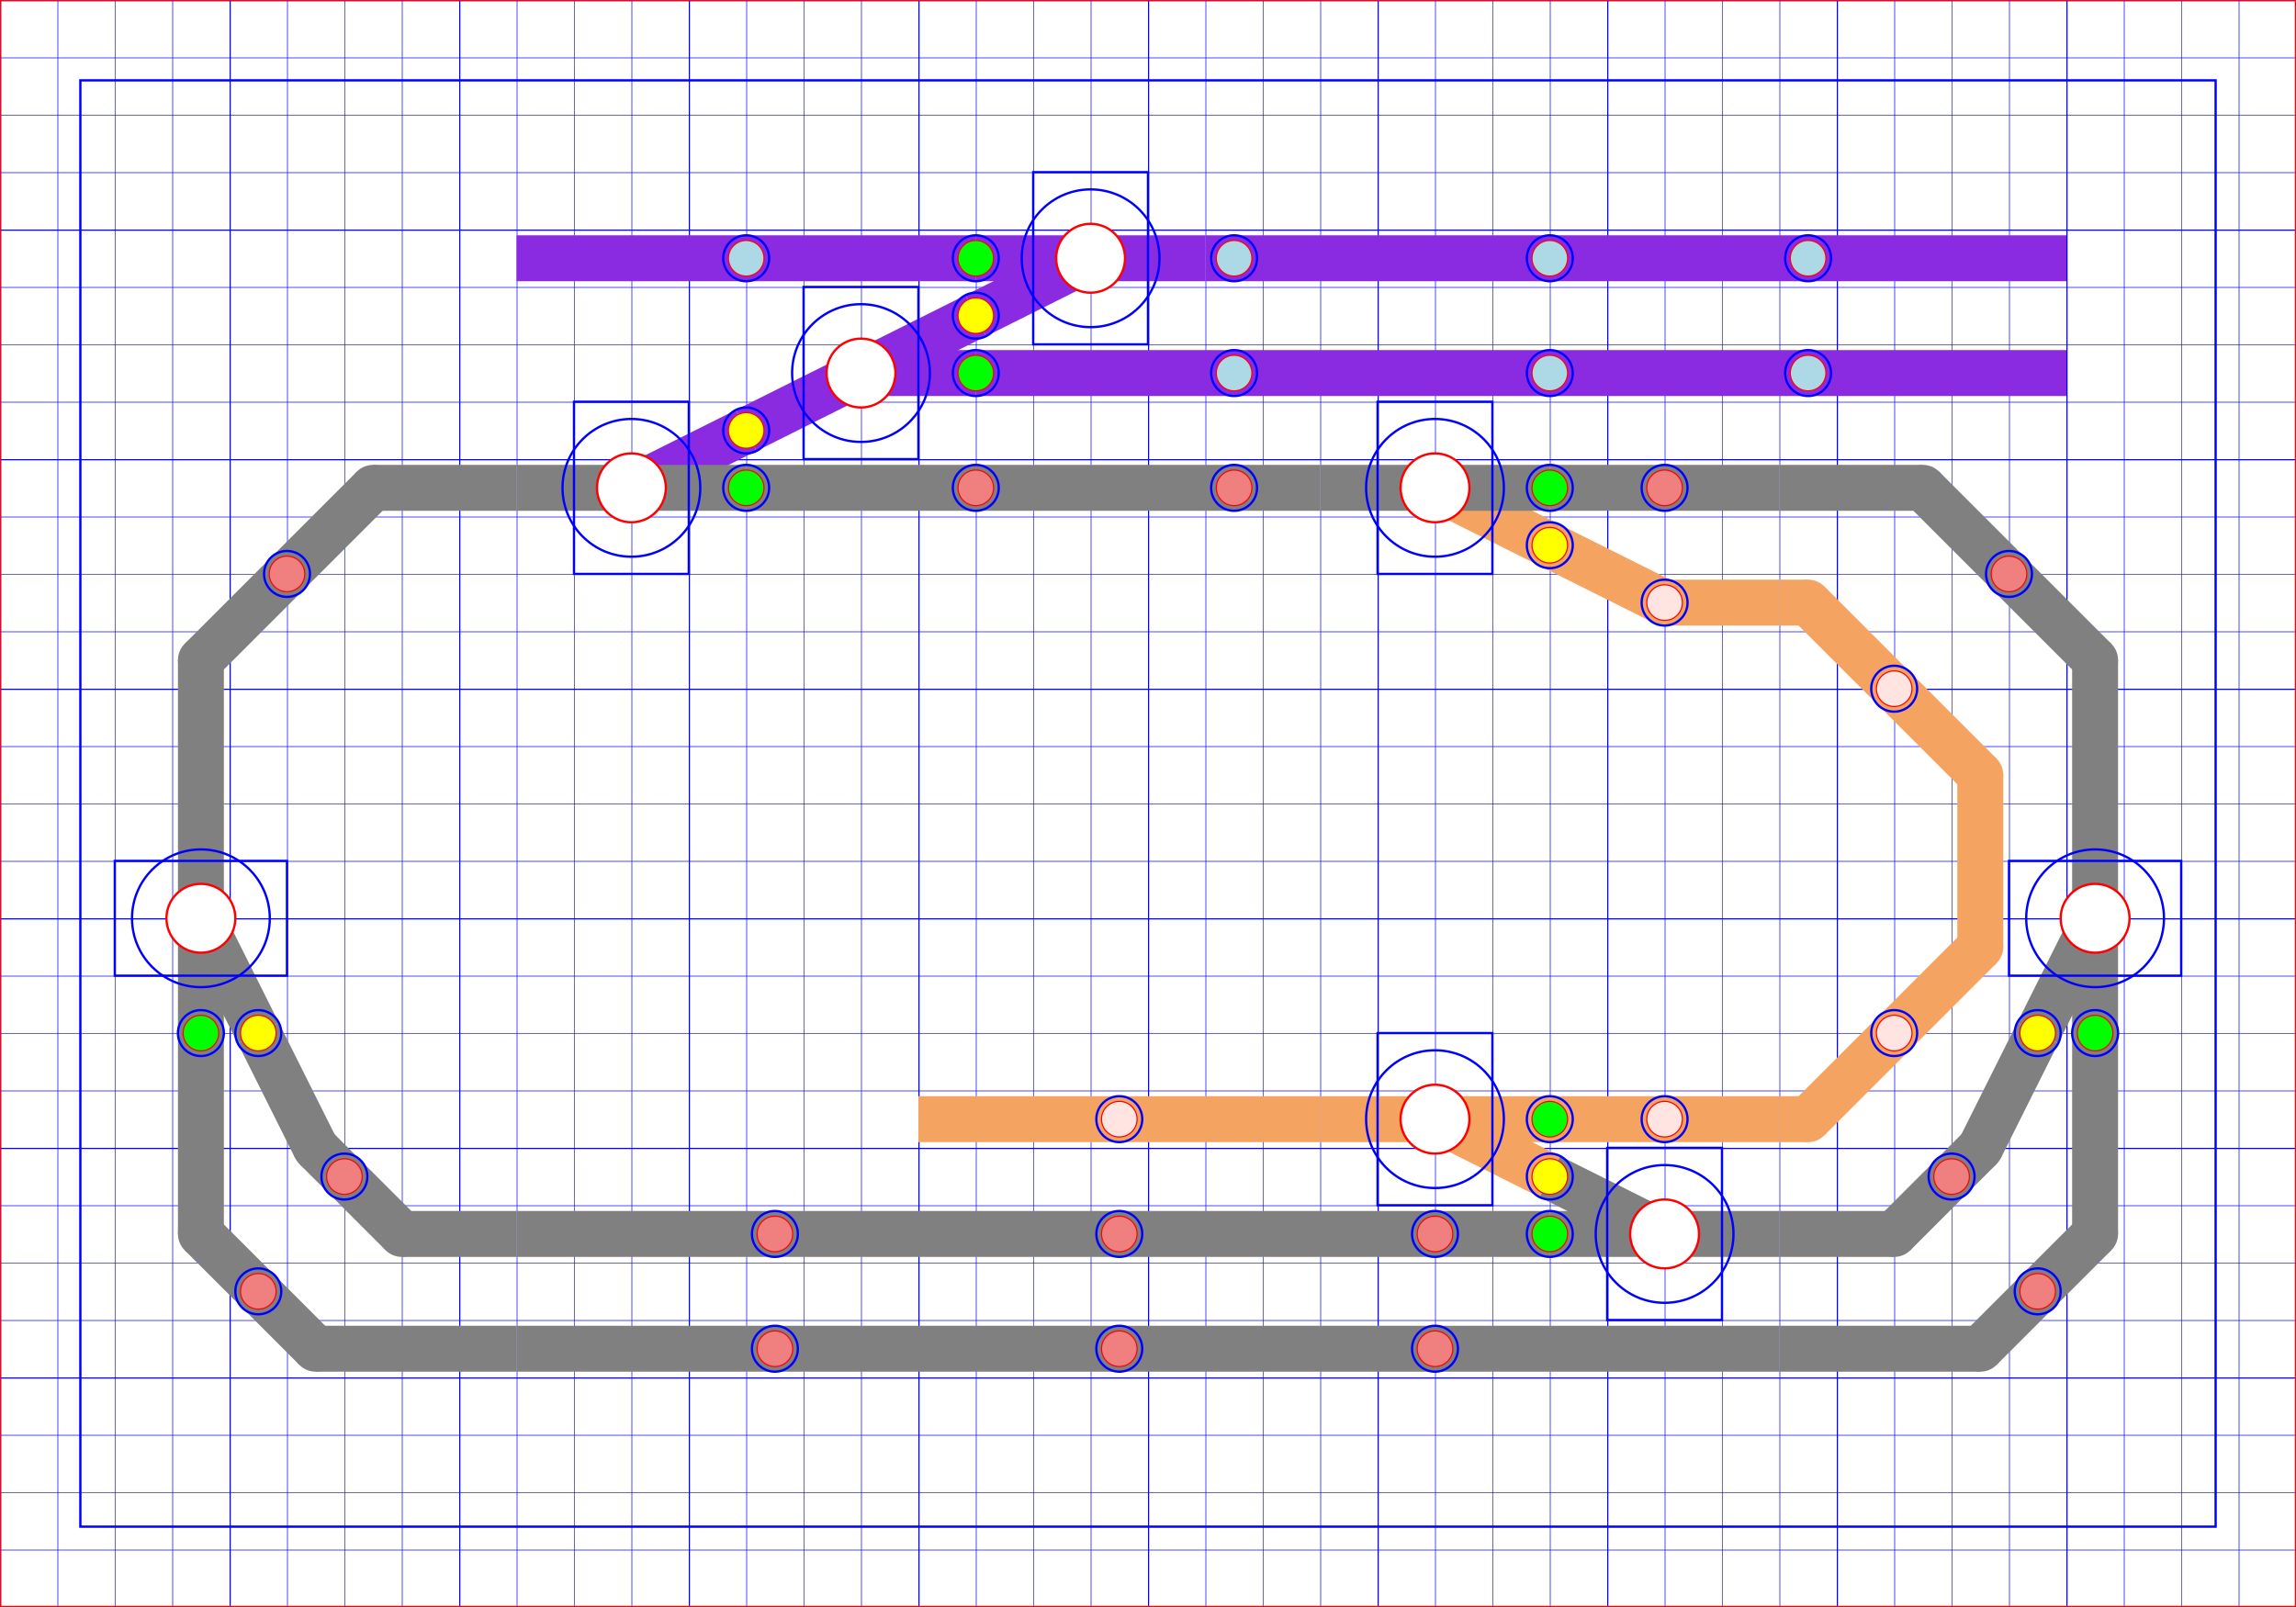
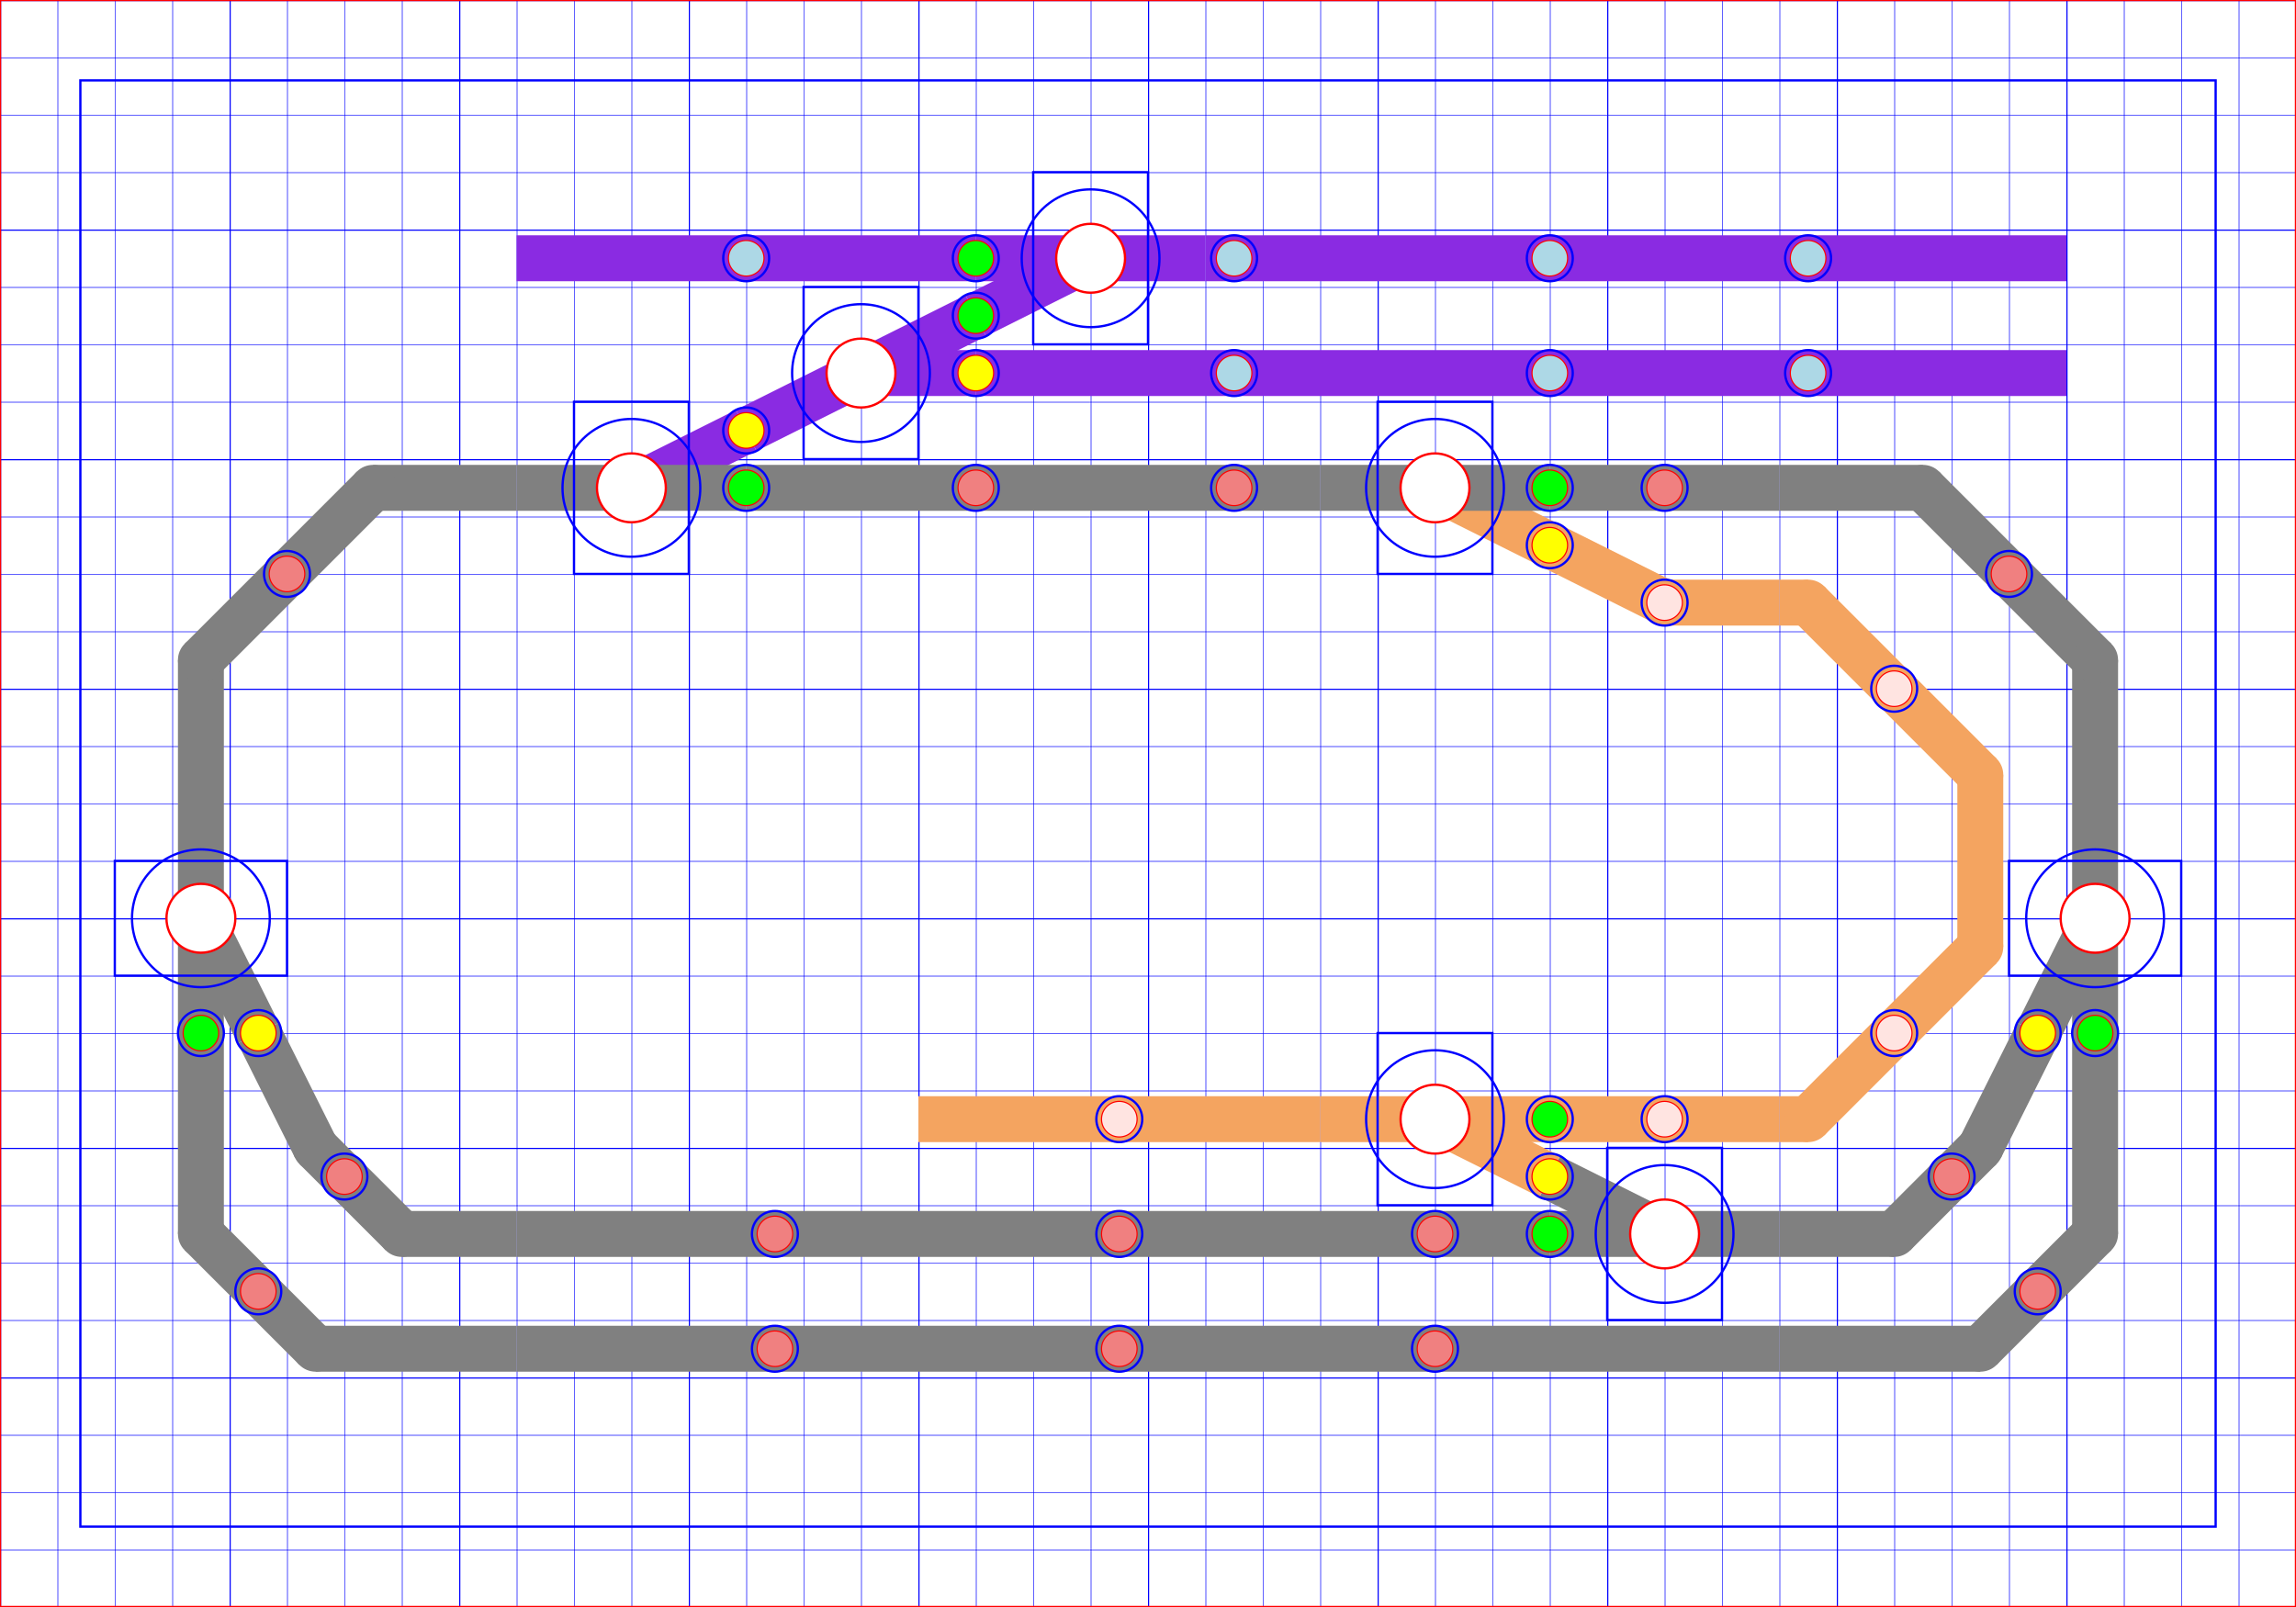
<svg xmlns="http://www.w3.org/2000/svg" baseProfile="full" height="14.0cm" version="1.1" viewBox="0,0,200,140" width="20.0cm">
  <defs>
    <pattern height="5" id="id1" patternUnits="userSpaceOnUse" width="5">
      <path d="M 5 0 L 0 0 0 5" fill="none" stroke="rgb(0%,0%,100%)" stroke-width="0.1" />
    </pattern>
    <pattern height="20" id="id2" patternUnits="userSpaceOnUse" width="20">
      <rect fill="url(#id1) none" height="20" width="20" x="0" y="0" />
      <path d="M 20 0 L 0 0 0 20" fill="none" stroke="rgb(0%,0%,100%)" stroke-width="0.2" />
    </pattern>
  </defs>
  <g>
    <rect fill="white" height="140" width="200" x="0" y="0" />
    <rect fill="url(#id2) none" height="140" width="200" x="0" y="0" />
  </g>
  <g>
    <polyline fill="blueviolet" points="85,20.5 45,20.5 45,24.5 85,24.5 85,20.5" stroke="none" />
    <polyline fill="blueviolet" points="180,20.5 105,20.5 105,24.5 180,24.5 180,20.5" stroke="none" />
    <polyline fill="blueviolet" points="180,30.5 85,30.5 85,34.5 180,34.5 180,30.5" stroke="none" />
    <polyline fill="gray" points="115,40.5 65,40.5 65,44.5 115,44.5 115,40.5" stroke="none" />
    <polyline fill="blueviolet" points="64.106,35.711 54.106,40.711 55.894,44.289 65.894,39.289 64.106,35.711" stroke="none" />
    <polyline fill="gray" points="65,40.5 45,40.5 45,44.5 65,44.5 65,40.5" stroke="none" />
    <circle cx="55" cy="42.5" fill="white" r="3.0" />
    <circle cx="65" cy="42.5" fill="white" r="1.5" stroke="none" stroke-width="0.2" />
    <circle cx="65" cy="37.5" fill="white" r="1.5" stroke="none" stroke-width="0.2" />
    <polyline fill="blueviolet" points="85,30.5 75,30.5 75,34.5 85,34.5 85,30.5" stroke="none" />
    <polyline fill="blueviolet" points="84.106,25.711 64.106,35.711 65.894,39.289 85.894,29.289 84.106,25.711" stroke="none" />
    <circle cx="75" cy="32.5" fill="white" r="3.0" />
    <circle cx="85" cy="27.5" fill="white" r="1.5" stroke="none" stroke-width="0.2" />
    <circle cx="85" cy="32.5" fill="white" r="1.5" stroke="none" stroke-width="0.2" />
    <polyline fill="blueviolet" points="85.894,29.289 95.894,24.289 94.106,20.711 84.106,25.711 85.894,29.289" stroke="none" />
    <polyline fill="blueviolet" points="85,20.5 105,20.5 105,24.5 85,24.5 85,20.5" stroke="none" />
    <circle cx="95" cy="22.5" fill="white" r="3.0" />
    <circle cx="85" cy="22.5" fill="white" r="1.5" stroke="none" stroke-width="0.2" />
    <polyline fill="sandybrown" points="135.894,45.711 125.894,40.711 124.106,44.289 134.106,49.289 135.894,45.711" stroke="none" />
    <polyline fill="gray" points="135,40.5 115,40.5 115,44.5 135,44.5 135,40.5" stroke="none" />
    <circle cx="125" cy="42.5" fill="white" r="3.0" />
    <circle cx="135" cy="42.5" fill="white" r="1.5" stroke="none" stroke-width="0.2" />
    <circle cx="135" cy="47.5" fill="white" r="1.5" stroke="none" stroke-width="0.2" />
    <circle cx="145" cy="52.5" fill="sandybrown" r="2.0" />
    <polyline fill="sandybrown" points="155,50.5 145,50.5 145,54.5 155,54.5 155,50.5" stroke="none" />
    <polyline fill="sandybrown" points="145.894,50.711 135.894,45.711 134.106,49.289 144.106,54.289 145.894,50.711" stroke="none" />
    <polyline fill="gray" points="155,40.5 135,40.5 135,44.5 155,44.5 155,40.5" stroke="none" />
    <polyline fill="gray" points="155,115.5 45,115.5 45,119.5 155,119.5 155,115.5" stroke="none" />
    <polyline fill="gray" points="135,105.5 45,105.5 45,109.5 135,109.5 135,105.5" stroke="none" />
    <polyline fill="sandybrown" points="155,95.5 135,95.5 135,99.5 155,99.5 155,95.5" stroke="none" />
    <polyline fill="sandybrown" points="115,95.5 80,95.5 80,99.5 115,99.5 115,95.5" stroke="none" />
    <polyline fill="gray" points="134.106,104.289 144.106,109.289 145.894,105.711 135.894,100.711 134.106,104.289" stroke="none" />
    <polyline fill="gray" points="135,105.5 155,105.5 155,109.5 135,109.5 135,105.5" stroke="none" />
    <circle cx="145" cy="107.5" fill="white" r="3.0" />
    <circle cx="135" cy="107.5" fill="white" r="1.5" stroke="none" stroke-width="0.2" />
    <circle cx="135" cy="102.5" fill="white" r="1.5" stroke="none" stroke-width="0.2" />
    <polyline fill="sandybrown" points="135.894,100.711 125.894,95.711 124.106,99.289 134.106,104.289 135.894,100.711" stroke="none" />
    <polyline fill="sandybrown" points="135,95.5 115,95.5 115,99.5 135,99.5 135,95.5" stroke="none" />
    <circle cx="125" cy="97.5" fill="white" r="3.0" />
    <circle cx="135" cy="97.5" fill="white" r="1.5" stroke="none" stroke-width="0.2" />
    <polyline fill="gray" points="24.289,89.106 19.289,79.106 15.711,80.894 20.711,90.894 24.289,89.106" stroke="none" />
    <polyline fill="gray" points="15.5,90 15.5,70 19.5,70 19.5,90 15.5,90" stroke="none" />
    <circle cx="17.5" cy="80" fill="white" r="3.0" />
    <circle cx="17.5" cy="90" fill="white" r="1.5" stroke="none" stroke-width="0.2" />
    <circle cx="22.5" cy="90" fill="white" r="1.5" stroke="none" stroke-width="0.2" />
    <circle cx="27.5" cy="117.5" fill="gray" r="2.0" stroke="none" />
    <circle cx="35" cy="107.5" fill="gray" r="2.0" stroke="none" />
    <circle cx="17.5" cy="107.5" fill="gray" r="2.0" stroke="none" />
    <circle cx="27.5" cy="100" fill="gray" r="2.0" stroke="none" />
    <polyline fill="gray" points="29.289,99.106 24.289,89.106 20.711,90.894 25.711,100.894 29.289,99.106" stroke="none" />
    <polyline fill="gray" points="36.414,106.086 28.914,98.586 26.086,101.414 33.586,108.914 36.414,106.086" stroke="none" />
    <polyline fill="gray" points="45,105.5 35,105.5 35,109.5 45,109.5 45,105.5" stroke="none" />
    <polyline fill="gray" points="15.5,107.5 15.5,90 19.5,90 19.5,107.5 15.5,107.5" stroke="none" />
    <polyline fill="gray" points="28.914,116.086 18.914,106.086 16.086,108.914 26.086,118.914 28.914,116.086" stroke="none" />
    <polyline fill="gray" points="45,115.5 27.5,115.5 27.5,119.5 45,119.5 45,115.5" stroke="none" />
    <polyline fill="gray" points="179.289,90.894 184.289,80.894 180.711,79.106 175.711,89.106 179.289,90.894" stroke="none" />
    <polyline fill="gray" points="180.5,90 180.5,70 184.5,70 184.5,90 180.5,90" stroke="none" />
    <circle cx="182.5" cy="80" fill="white" r="3.0" />
    <circle cx="182.5" cy="90" fill="white" r="1.5" stroke="none" stroke-width="0.2" />
    <circle cx="177.5" cy="90" fill="white" r="1.5" stroke="none" stroke-width="0.2" />
    <circle cx="172.5" cy="117.5" fill="gray" r="2.0" stroke="none" />
    <circle cx="165" cy="107.5" fill="gray" r="2.0" stroke="none" />
    <circle cx="182.5" cy="107.5" fill="gray" r="2.0" stroke="none" />
    <circle cx="172.5" cy="100" fill="gray" r="2.0" stroke="none" />
    <polyline fill="gray" points="174.289,100.894 179.289,90.894 175.711,89.106 170.711,99.106 174.289,100.894" stroke="none" />
    <polyline fill="gray" points="166.414,108.914 173.914,101.414 171.086,98.586 163.586,106.086 166.414,108.914" stroke="none" />
    <polyline fill="gray" points="155,105.5 165,105.5 165,109.5 155,109.5 155,105.5" stroke="none" />
    <polyline fill="gray" points="180.5,107.5 180.5,90 184.5,90 184.5,107.5 180.5,107.5" stroke="none" />
    <polyline fill="gray" points="173.914,118.914 183.914,108.914 181.086,106.086 171.086,116.086 173.914,118.914" stroke="none" />
    <polyline fill="gray" points="155,115.5 172.5,115.5 172.5,119.5 155,119.5 155,115.5" stroke="none" />
    <polyline fill="gray" points="15.5,57.5 15.5,70 19.5,70 19.5,57.5 15.5,57.5" stroke="none" />
    <polyline fill="gray" points="31.086,41.086 16.086,56.086 18.914,58.914 33.914,43.914 31.086,41.086" stroke="none" />
    <polyline fill="gray" points="45,40.5 32.5,40.5 32.5,44.5 45,44.5 45,40.5" stroke="none" />
    <circle cx="17.5" cy="57.5" fill="gray" r="2.0" stroke="none" />
    <circle cx="32.5" cy="42.5" fill="gray" r="2.0" stroke="none" />
    <polyline fill="gray" points="180.5,57.5 180.5,70 184.5,70 184.5,57.5 180.5,57.5" stroke="none" />
    <polyline fill="gray" points="166.086,43.914 181.086,58.914 183.914,56.086 168.914,41.086 166.086,43.914" stroke="none" />
    <polyline fill="gray" points="155,40.5 167.5,40.5 167.5,44.5 155,44.5 155,40.5" stroke="none" />
    <circle cx="182.5" cy="57.5" fill="gray" r="2.0" stroke="none" />
    <circle cx="167.5" cy="42.5" fill="gray" r="2.0" stroke="none" />
    <polyline fill="sandybrown" points="170.5,67.5 170.5,70 174.5,70 174.5,67.5 170.5,67.5" stroke="none" />
    <polyline fill="sandybrown" points="156.086,53.914 171.086,68.914 173.914,66.086 158.914,51.086 156.086,53.914" stroke="none" />
    <polyline fill="sandybrown" points="155,50.5 157.5,50.5 157.5,54.5 155,54.5 155,50.5" stroke="none" />
    <circle cx="172.5" cy="67.5" fill="sandybrown" r="2.0" stroke="none" />
    <circle cx="157.5" cy="52.5" fill="sandybrown" r="2.0" stroke="none" />
    <polyline fill="sandybrown" points="170.5,82.5 170.5,80 174.5,80 174.5,82.5 170.5,82.5" stroke="none" />
    <polyline fill="sandybrown" points="158.914,98.914 173.914,83.914 171.086,81.086 156.086,96.086 158.914,98.914" stroke="none" />
    <polyline fill="sandybrown" points="155,95.5 157.5,95.5 157.5,99.5 155,99.5 155,95.5" stroke="none" />
    <circle cx="172.5" cy="82.5" fill="sandybrown" r="2.0" stroke="none" />
    <circle cx="157.5" cy="97.5" fill="sandybrown" r="2.0" stroke="none" />
    <polyline fill="sandybrown" points="170.5,80 170.5,70 174.5,70 174.5,80 170.5,80" stroke="none" />
    <circle cx="25" cy="50" fill="white" r="1.5" stroke="none" stroke-width="0.2" />
    <circle cx="30" cy="102.5" fill="white" r="1.5" stroke="none" stroke-width="0.2" />
    <circle cx="22.5" cy="112.5" fill="white" r="1.5" stroke="none" stroke-width="0.2" />
    <circle cx="67.5" cy="117.5" fill="white" r="1.5" stroke="none" stroke-width="0.2" />
    <circle cx="67.5" cy="107.5" fill="white" r="1.5" stroke="none" stroke-width="0.2" />
    <circle cx="97.5" cy="117.5" fill="white" r="1.5" stroke="none" stroke-width="0.2" />
    <circle cx="97.5" cy="107.5" fill="white" r="1.5" stroke="none" stroke-width="0.2" />
    <circle cx="125" cy="117.5" fill="white" r="1.5" stroke="none" stroke-width="0.2" />
    <circle cx="125" cy="107.5" fill="white" r="1.5" stroke="none" stroke-width="0.2" />
    <circle cx="145" cy="42.5" fill="white" r="1.5" stroke="none" stroke-width="0.2" />
    <circle cx="107.5" cy="42.5" fill="white" r="1.5" stroke="none" stroke-width="0.2" />
    <circle cx="85" cy="42.5" fill="white" r="1.5" stroke="none" stroke-width="0.2" />
    <circle cx="175" cy="50" fill="white" r="1.5" stroke="none" stroke-width="0.2" />
    <circle cx="170" cy="102.5" fill="white" r="1.5" stroke="none" stroke-width="0.2" />
    <circle cx="177.5" cy="112.5" fill="white" r="1.5" stroke="none" stroke-width="0.2" />
    <circle cx="97.5" cy="97.5" fill="white" r="1.5" stroke="none" stroke-width="0.2" />
    <circle cx="145" cy="97.5" fill="white" r="1.5" stroke="none" stroke-width="0.2" />
    <circle cx="165" cy="90" fill="white" r="1.5" stroke="none" stroke-width="0.2" />
    <circle cx="165" cy="60" fill="white" r="1.5" stroke="none" stroke-width="0.2" />
    <circle cx="145" cy="52.5" fill="white" r="1.5" stroke="none" stroke-width="0.2" />
    <circle cx="157.5" cy="32.5" fill="white" r="1.5" stroke="none" stroke-width="0.2" />
    <circle cx="157.5" cy="22.5" fill="white" r="1.5" stroke="none" stroke-width="0.2" />
    <circle cx="135" cy="32.5" fill="white" r="1.5" stroke="none" stroke-width="0.2" />
    <circle cx="135" cy="22.5" fill="white" r="1.5" stroke="none" stroke-width="0.2" />
    <circle cx="107.5" cy="32.5" fill="white" r="1.5" stroke="none" stroke-width="0.2" />
    <circle cx="107.5" cy="22.5" fill="white" r="1.5" stroke="none" stroke-width="0.2" />
    <circle cx="65" cy="22.5" fill="white" r="1.5" stroke="none" stroke-width="0.2" />
  </g>
  <g>
    <circle cx="55" cy="42.5" fill="none" r="3.0" stroke="red" stroke-width="0.2" />
    <circle cx="55" cy="42.5" fill="none" r="6.0" stroke="blue" stroke-width="0.2" />
    <rect fill="none" height="15" stroke="blue" stroke-width="0.2" width="10" x="50" y="35.0" />
    <circle cx="65" cy="42.5" fill="none" r="1.5" stroke="red" stroke-width="0.2" />
    <circle cx="65" cy="42.5" fill="none" r="2.0" stroke="blue" stroke-width="0.2" />
    <circle cx="65" cy="37.5" fill="none" r="1.5" stroke="red" stroke-width="0.2" />
    <circle cx="65" cy="37.5" fill="none" r="2.0" stroke="blue" stroke-width="0.2" />
    <circle cx="75" cy="32.5" fill="none" r="3.0" stroke="red" stroke-width="0.2" />
    <circle cx="75" cy="32.5" fill="none" r="6.0" stroke="blue" stroke-width="0.2" />
    <rect fill="none" height="15" stroke="blue" stroke-width="0.2" width="10" x="70" y="25.0" />
    <circle cx="85" cy="27.5" fill="none" r="1.5" stroke="red" stroke-width="0.2" />
    <circle cx="85" cy="27.5" fill="none" r="2.0" stroke="blue" stroke-width="0.2" />
    <circle cx="85" cy="32.5" fill="none" r="1.5" stroke="red" stroke-width="0.2" />
    <circle cx="85" cy="32.5" fill="none" r="2.0" stroke="blue" stroke-width="0.2" />
    <circle cx="95" cy="22.5" fill="none" r="3.0" stroke="red" stroke-width="0.2" />
    <circle cx="95" cy="22.5" fill="none" r="6.0" stroke="blue" stroke-width="0.2" />
    <rect fill="none" height="15" stroke="blue" stroke-width="0.2" width="10" x="90" y="15.0" />
    <circle cx="85" cy="22.5" fill="none" r="1.5" stroke="red" stroke-width="0.2" />
    <circle cx="85" cy="22.5" fill="none" r="2.0" stroke="blue" stroke-width="0.2" />
    <circle cx="125" cy="42.5" fill="none" r="3.0" stroke="red" stroke-width="0.2" />
    <circle cx="125" cy="42.5" fill="none" r="6.0" stroke="blue" stroke-width="0.2" />
    <rect fill="none" height="15" stroke="blue" stroke-width="0.2" width="10" x="120" y="35.0" />
    <circle cx="135" cy="42.5" fill="none" r="1.5" stroke="red" stroke-width="0.2" />
    <circle cx="135" cy="42.5" fill="none" r="2.0" stroke="blue" stroke-width="0.2" />
    <circle cx="135" cy="47.5" fill="none" r="1.5" stroke="red" stroke-width="0.2" />
    <circle cx="135" cy="47.5" fill="none" r="2.0" stroke="blue" stroke-width="0.2" />
    <circle cx="145" cy="107.5" fill="none" r="3.0" stroke="red" stroke-width="0.2" />
    <circle cx="145" cy="107.5" fill="none" r="6.0" stroke="blue" stroke-width="0.2" />
    <rect fill="none" height="15" stroke="blue" stroke-width="0.2" width="10" x="140" y="100.0" />
    <circle cx="135" cy="107.5" fill="none" r="1.5" stroke="red" stroke-width="0.2" />
    <circle cx="135" cy="107.5" fill="none" r="2.0" stroke="blue" stroke-width="0.2" />
    <circle cx="135" cy="102.5" fill="none" r="1.5" stroke="red" stroke-width="0.2" />
    <circle cx="135" cy="102.5" fill="none" r="2.0" stroke="blue" stroke-width="0.2" />
    <circle cx="125" cy="97.5" fill="none" r="3.0" stroke="red" stroke-width="0.2" />
    <circle cx="125" cy="97.5" fill="none" r="6.0" stroke="blue" stroke-width="0.2" />
    <rect fill="none" height="15" stroke="blue" stroke-width="0.2" width="10" x="120" y="90.0" />
    <circle cx="135" cy="97.5" fill="none" r="1.5" stroke="red" stroke-width="0.2" />
    <circle cx="135" cy="97.5" fill="none" r="2.0" stroke="blue" stroke-width="0.2" />
    <circle cx="17.5" cy="80" fill="none" r="3.0" stroke="red" stroke-width="0.2" />
    <circle cx="17.5" cy="80" fill="none" r="6.0" stroke="blue" stroke-width="0.2" />
    <rect fill="none" height="10" stroke="blue" stroke-width="0.2" width="15" x="10.0" y="75" />
    <circle cx="17.5" cy="90" fill="none" r="1.5" stroke="red" stroke-width="0.2" />
    <circle cx="17.5" cy="90" fill="none" r="2.0" stroke="blue" stroke-width="0.2" />
    <circle cx="22.5" cy="90" fill="none" r="1.5" stroke="red" stroke-width="0.2" />
    <circle cx="22.5" cy="90" fill="none" r="2.0" stroke="blue" stroke-width="0.2" />
    <circle cx="182.5" cy="80" fill="none" r="3.0" stroke="red" stroke-width="0.2" />
    <circle cx="182.5" cy="80" fill="none" r="6.0" stroke="blue" stroke-width="0.2" />
    <rect fill="none" height="10" stroke="blue" stroke-width="0.2" width="15" x="175.0" y="75" />
    <circle cx="182.5" cy="90" fill="none" r="1.5" stroke="red" stroke-width="0.2" />
    <circle cx="182.5" cy="90" fill="none" r="2.0" stroke="blue" stroke-width="0.2" />
    <circle cx="177.5" cy="90" fill="none" r="1.5" stroke="red" stroke-width="0.2" />
    <circle cx="177.5" cy="90" fill="none" r="2.0" stroke="blue" stroke-width="0.2" />
    <circle cx="25" cy="50" fill="none" r="1.5" stroke="red" stroke-width="0.2" />
    <circle cx="25" cy="50" fill="none" r="2.0" stroke="blue" stroke-width="0.2" />
    <circle cx="30" cy="102.5" fill="none" r="1.5" stroke="red" stroke-width="0.2" />
    <circle cx="30" cy="102.5" fill="none" r="2.0" stroke="blue" stroke-width="0.2" />
    <circle cx="22.5" cy="112.5" fill="none" r="1.5" stroke="red" stroke-width="0.2" />
    <circle cx="22.5" cy="112.5" fill="none" r="2.0" stroke="blue" stroke-width="0.2" />
    <circle cx="67.5" cy="117.5" fill="none" r="1.5" stroke="red" stroke-width="0.2" />
    <circle cx="67.5" cy="117.5" fill="none" r="2.0" stroke="blue" stroke-width="0.2" />
    <circle cx="67.5" cy="107.5" fill="none" r="1.5" stroke="red" stroke-width="0.2" />
    <circle cx="67.5" cy="107.5" fill="none" r="2.0" stroke="blue" stroke-width="0.2" />
    <circle cx="97.5" cy="117.5" fill="none" r="1.5" stroke="red" stroke-width="0.2" />
    <circle cx="97.5" cy="117.5" fill="none" r="2.0" stroke="blue" stroke-width="0.2" />
    <circle cx="97.5" cy="107.5" fill="none" r="1.5" stroke="red" stroke-width="0.2" />
    <circle cx="97.5" cy="107.5" fill="none" r="2.0" stroke="blue" stroke-width="0.2" />
    <circle cx="125" cy="117.5" fill="none" r="1.5" stroke="red" stroke-width="0.2" />
    <circle cx="125" cy="117.5" fill="none" r="2.0" stroke="blue" stroke-width="0.2" />
    <circle cx="125" cy="107.5" fill="none" r="1.5" stroke="red" stroke-width="0.2" />
    <circle cx="125" cy="107.5" fill="none" r="2.0" stroke="blue" stroke-width="0.2" />
    <circle cx="145" cy="42.5" fill="none" r="1.5" stroke="red" stroke-width="0.2" />
    <circle cx="145" cy="42.5" fill="none" r="2.0" stroke="blue" stroke-width="0.2" />
    <circle cx="107.5" cy="42.5" fill="none" r="1.5" stroke="red" stroke-width="0.2" />
    <circle cx="107.5" cy="42.5" fill="none" r="2.0" stroke="blue" stroke-width="0.2" />
    <circle cx="85" cy="42.5" fill="none" r="1.5" stroke="red" stroke-width="0.2" />
    <circle cx="85" cy="42.5" fill="none" r="2.0" stroke="blue" stroke-width="0.2" />
    <circle cx="175" cy="50" fill="none" r="1.5" stroke="red" stroke-width="0.2" />
    <circle cx="175" cy="50" fill="none" r="2.0" stroke="blue" stroke-width="0.2" />
    <circle cx="170" cy="102.5" fill="none" r="1.5" stroke="red" stroke-width="0.2" />
    <circle cx="170" cy="102.5" fill="none" r="2.0" stroke="blue" stroke-width="0.2" />
    <circle cx="177.5" cy="112.5" fill="none" r="1.5" stroke="red" stroke-width="0.2" />
    <circle cx="177.5" cy="112.5" fill="none" r="2.0" stroke="blue" stroke-width="0.2" />
    <circle cx="97.5" cy="97.5" fill="none" r="1.5" stroke="red" stroke-width="0.2" />
    <circle cx="97.5" cy="97.5" fill="none" r="2.0" stroke="blue" stroke-width="0.2" />
    <circle cx="145" cy="97.5" fill="none" r="1.5" stroke="red" stroke-width="0.2" />
    <circle cx="145" cy="97.5" fill="none" r="2.0" stroke="blue" stroke-width="0.2" />
    <circle cx="165" cy="90" fill="none" r="1.5" stroke="red" stroke-width="0.2" />
    <circle cx="165" cy="90" fill="none" r="2.0" stroke="blue" stroke-width="0.2" />
    <circle cx="165" cy="60" fill="none" r="1.5" stroke="red" stroke-width="0.2" />
    <circle cx="165" cy="60" fill="none" r="2.0" stroke="blue" stroke-width="0.2" />
    <circle cx="145" cy="52.5" fill="none" r="1.5" stroke="red" stroke-width="0.2" />
    <circle cx="145" cy="52.5" fill="none" r="2.0" stroke="blue" stroke-width="0.2" />
    <circle cx="157.5" cy="32.5" fill="none" r="1.5" stroke="red" stroke-width="0.2" />
    <circle cx="157.5" cy="32.5" fill="none" r="2.0" stroke="blue" stroke-width="0.2" />
    <circle cx="157.5" cy="22.5" fill="none" r="1.5" stroke="red" stroke-width="0.2" />
    <circle cx="157.5" cy="22.5" fill="none" r="2.0" stroke="blue" stroke-width="0.2" />
    <circle cx="135" cy="32.5" fill="none" r="1.5" stroke="red" stroke-width="0.2" />
    <circle cx="135" cy="32.5" fill="none" r="2.0" stroke="blue" stroke-width="0.2" />
    <circle cx="135" cy="22.5" fill="none" r="1.5" stroke="red" stroke-width="0.2" />
    <circle cx="135" cy="22.5" fill="none" r="2.0" stroke="blue" stroke-width="0.2" />
    <circle cx="107.5" cy="32.5" fill="none" r="1.5" stroke="red" stroke-width="0.2" />
    <circle cx="107.5" cy="32.5" fill="none" r="2.0" stroke="blue" stroke-width="0.2" />
    <circle cx="107.5" cy="22.5" fill="none" r="1.5" stroke="red" stroke-width="0.2" />
    <circle cx="107.5" cy="22.5" fill="none" r="2.0" stroke="blue" stroke-width="0.2" />
    <circle cx="65" cy="22.5" fill="none" r="1.5" stroke="red" stroke-width="0.2" />
    <circle cx="65" cy="22.5" fill="none" r="2.0" stroke="blue" stroke-width="0.2" />
  </g>
  <g>
    <circle cx="65" cy="42.5" fill="lime" r="1.5" />
    <circle cx="65" cy="37.5" fill="yellow" r="1.5" />
-     <circle cx="85" cy="27.5" fill="yellow" r="1.5" />
-     <circle cx="85" cy="32.5" fill="lime" r="1.5" />
+     <circle cx="85" cy="27.5" fill="lime" r="1.5" />
+     <circle cx="85" cy="32.5" fill="yellow" r="1.5" />
    <circle cx="85" cy="22.5" fill="lime" r="1.5" />
    <circle cx="135" cy="42.5" fill="lime" r="1.5" />
    <circle cx="135" cy="47.5" fill="yellow" r="1.5" />
    <circle cx="135" cy="107.5" fill="lime" r="1.5" />
    <circle cx="135" cy="102.5" fill="yellow" r="1.5" />
    <circle cx="135" cy="97.5" fill="lime" r="1.5" />
    <circle cx="17.5" cy="90" fill="lime" r="1.5" />
    <circle cx="22.5" cy="90" fill="yellow" r="1.5" />
    <circle cx="182.5" cy="90" fill="lime" r="1.5" />
    <circle cx="177.5" cy="90" fill="yellow" r="1.5" />
    <circle cx="25" cy="50" fill="lightcoral" r="1.5" />
    <circle cx="30" cy="102.5" fill="lightcoral" r="1.5" />
    <circle cx="22.5" cy="112.5" fill="lightcoral" r="1.5" />
    <circle cx="67.5" cy="117.5" fill="lightcoral" r="1.5" />
    <circle cx="67.5" cy="107.5" fill="lightcoral" r="1.5" />
    <circle cx="97.5" cy="117.5" fill="lightcoral" r="1.5" />
    <circle cx="97.5" cy="107.5" fill="lightcoral" r="1.5" />
    <circle cx="125" cy="117.5" fill="lightcoral" r="1.5" />
    <circle cx="125" cy="107.5" fill="lightcoral" r="1.5" />
    <circle cx="145" cy="42.5" fill="lightcoral" r="1.5" />
    <circle cx="107.5" cy="42.5" fill="lightcoral" r="1.5" />
    <circle cx="85" cy="42.5" fill="lightcoral" r="1.5" />
    <circle cx="175" cy="50" fill="lightcoral" r="1.5" />
    <circle cx="170" cy="102.5" fill="lightcoral" r="1.5" />
    <circle cx="177.5" cy="112.5" fill="lightcoral" r="1.5" />
    <circle cx="97.5" cy="97.5" fill="mistyrose" r="1.5" />
    <circle cx="145" cy="97.5" fill="mistyrose" r="1.5" />
    <circle cx="165" cy="90" fill="mistyrose" r="1.5" />
    <circle cx="165" cy="60" fill="mistyrose" r="1.5" />
    <circle cx="145" cy="52.5" fill="mistyrose" r="1.5" />
    <circle cx="157.5" cy="32.5" fill="lightblue" r="1.5" />
    <circle cx="157.5" cy="22.5" fill="lightblue" r="1.5" />
    <circle cx="135" cy="32.5" fill="lightblue" r="1.5" />
    <circle cx="135" cy="22.5" fill="lightblue" r="1.5" />
    <circle cx="107.5" cy="32.5" fill="lightblue" r="1.5" />
    <circle cx="107.5" cy="22.5" fill="lightblue" r="1.5" />
    <circle cx="65" cy="22.5" fill="lightblue" r="1.5" />
  </g>
  <g>
    <rect fill="none" height="126" stroke="blue" stroke-width="0.2" width="186" x="7" y="7" />
    <rect fill="none" height="140" stroke="red" stroke-width="0.2" width="200" x="0" y="0" />
  </g>
</svg>
